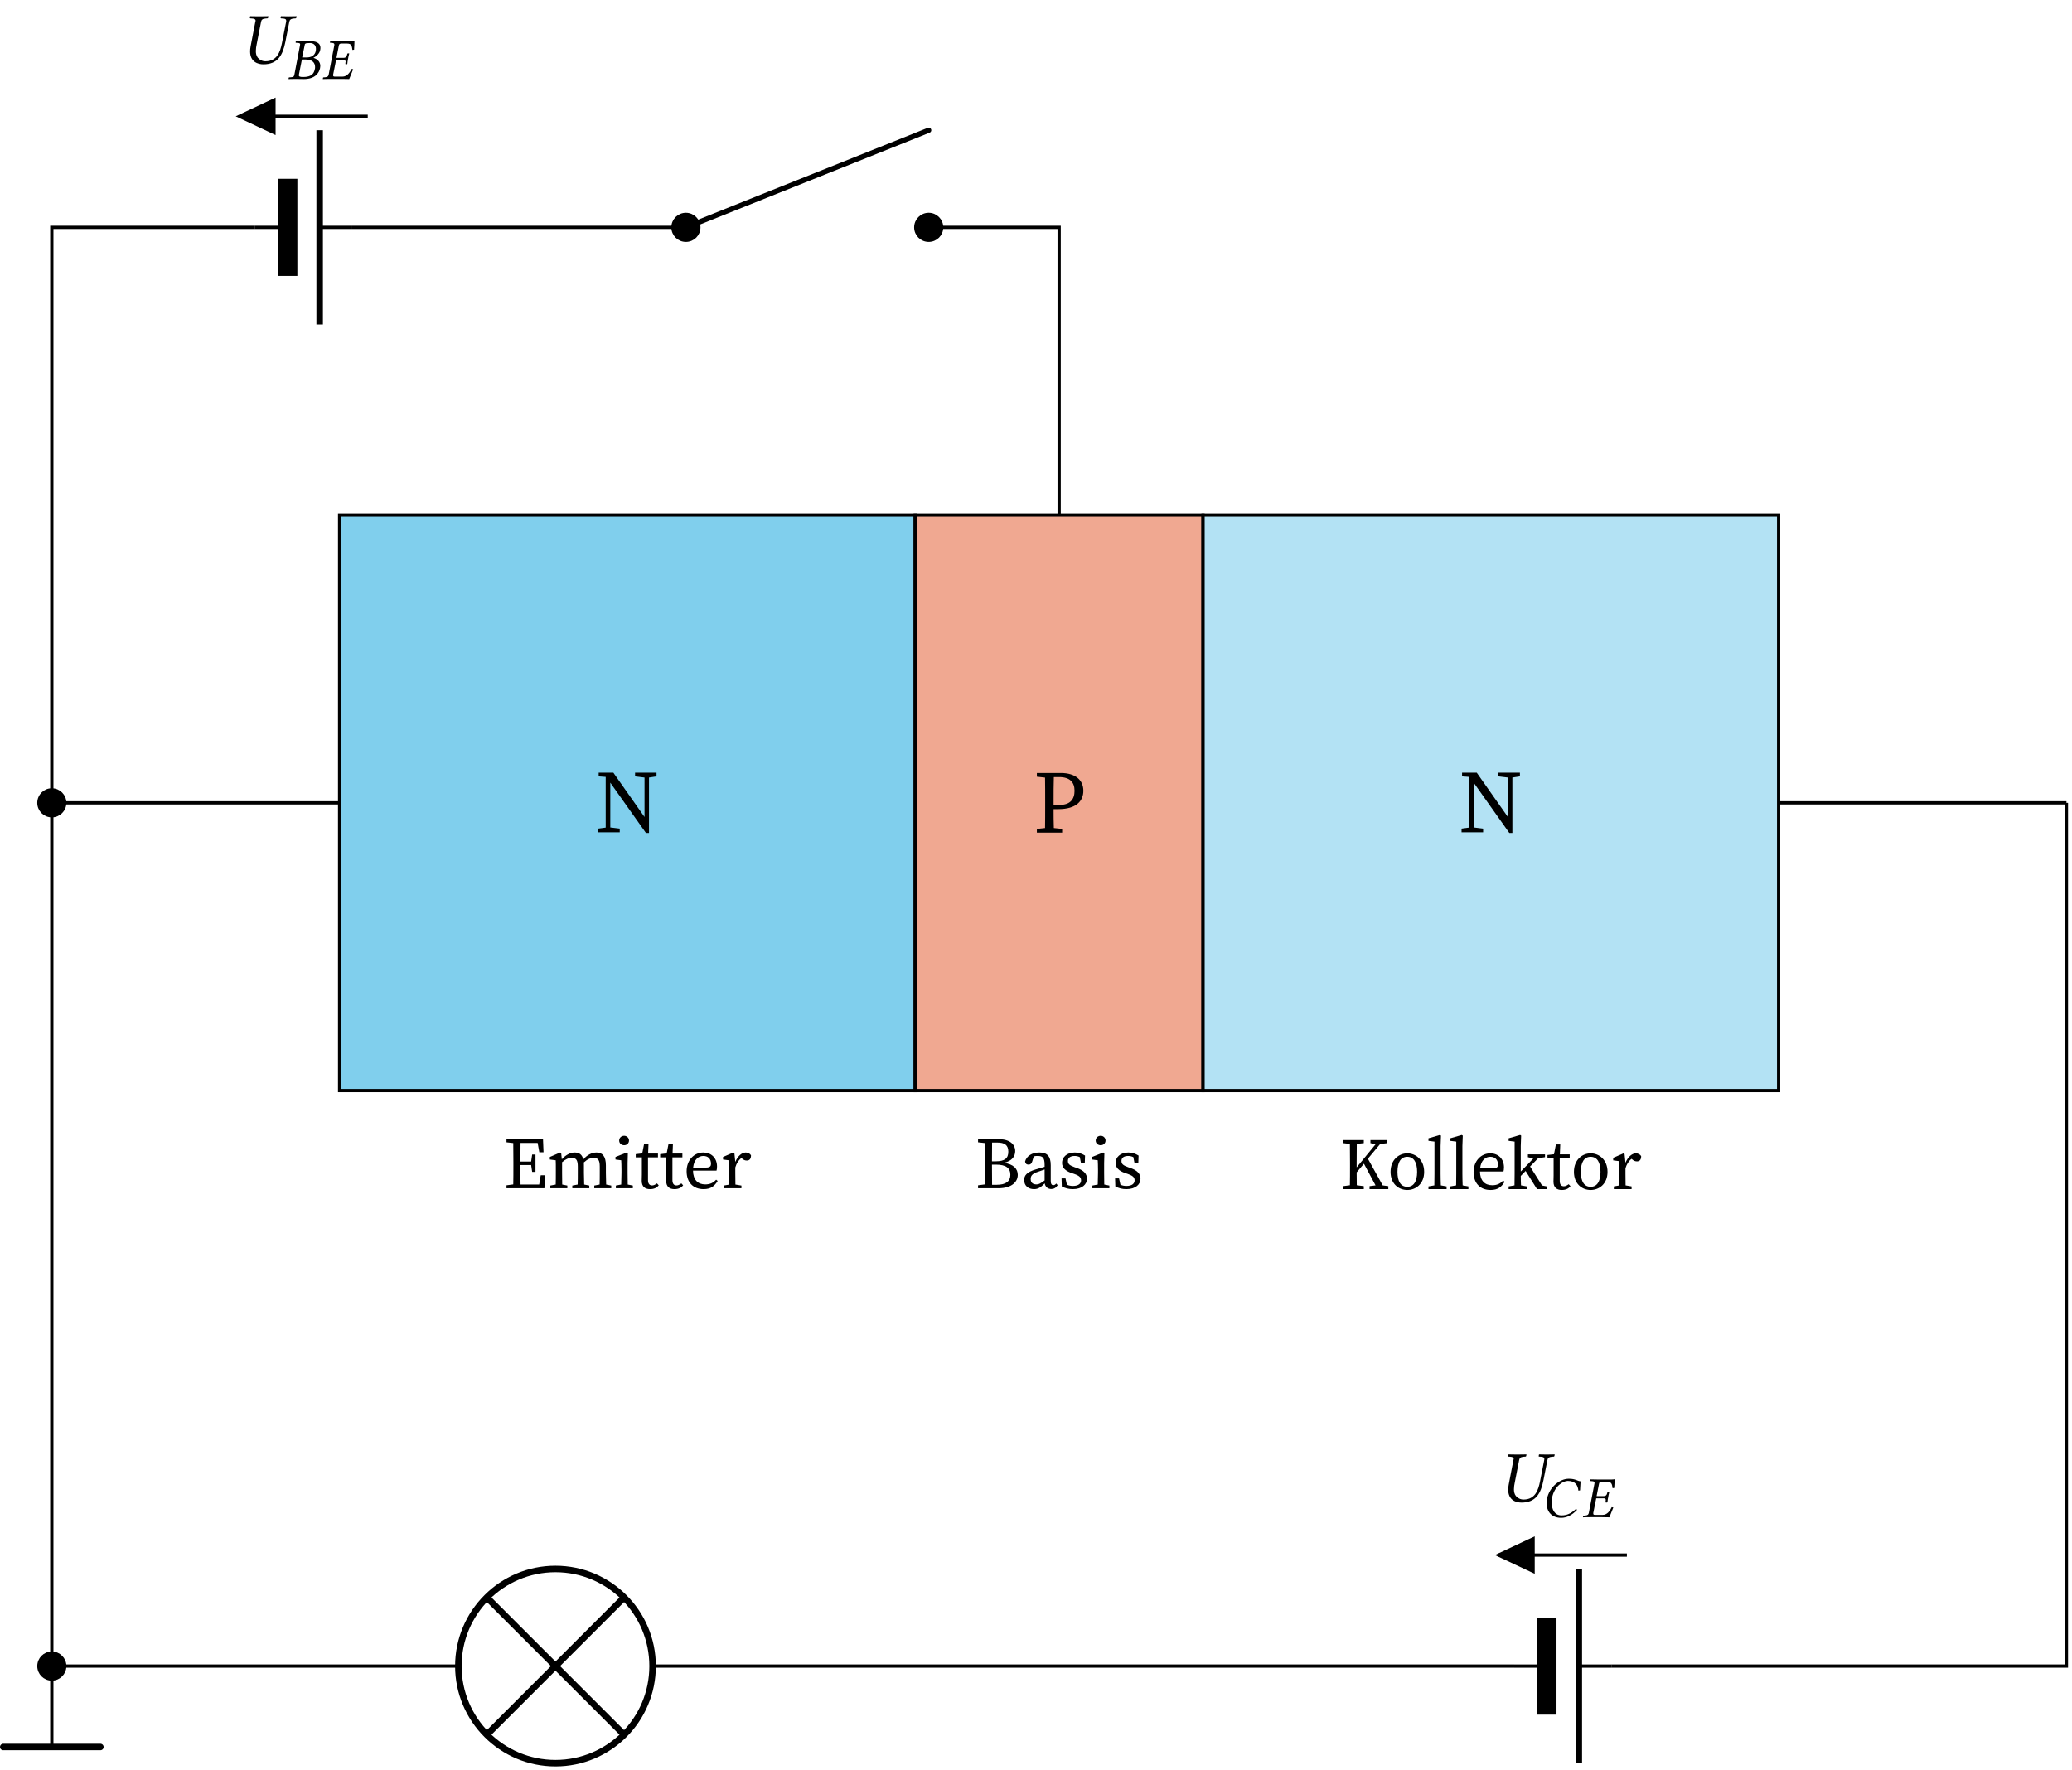
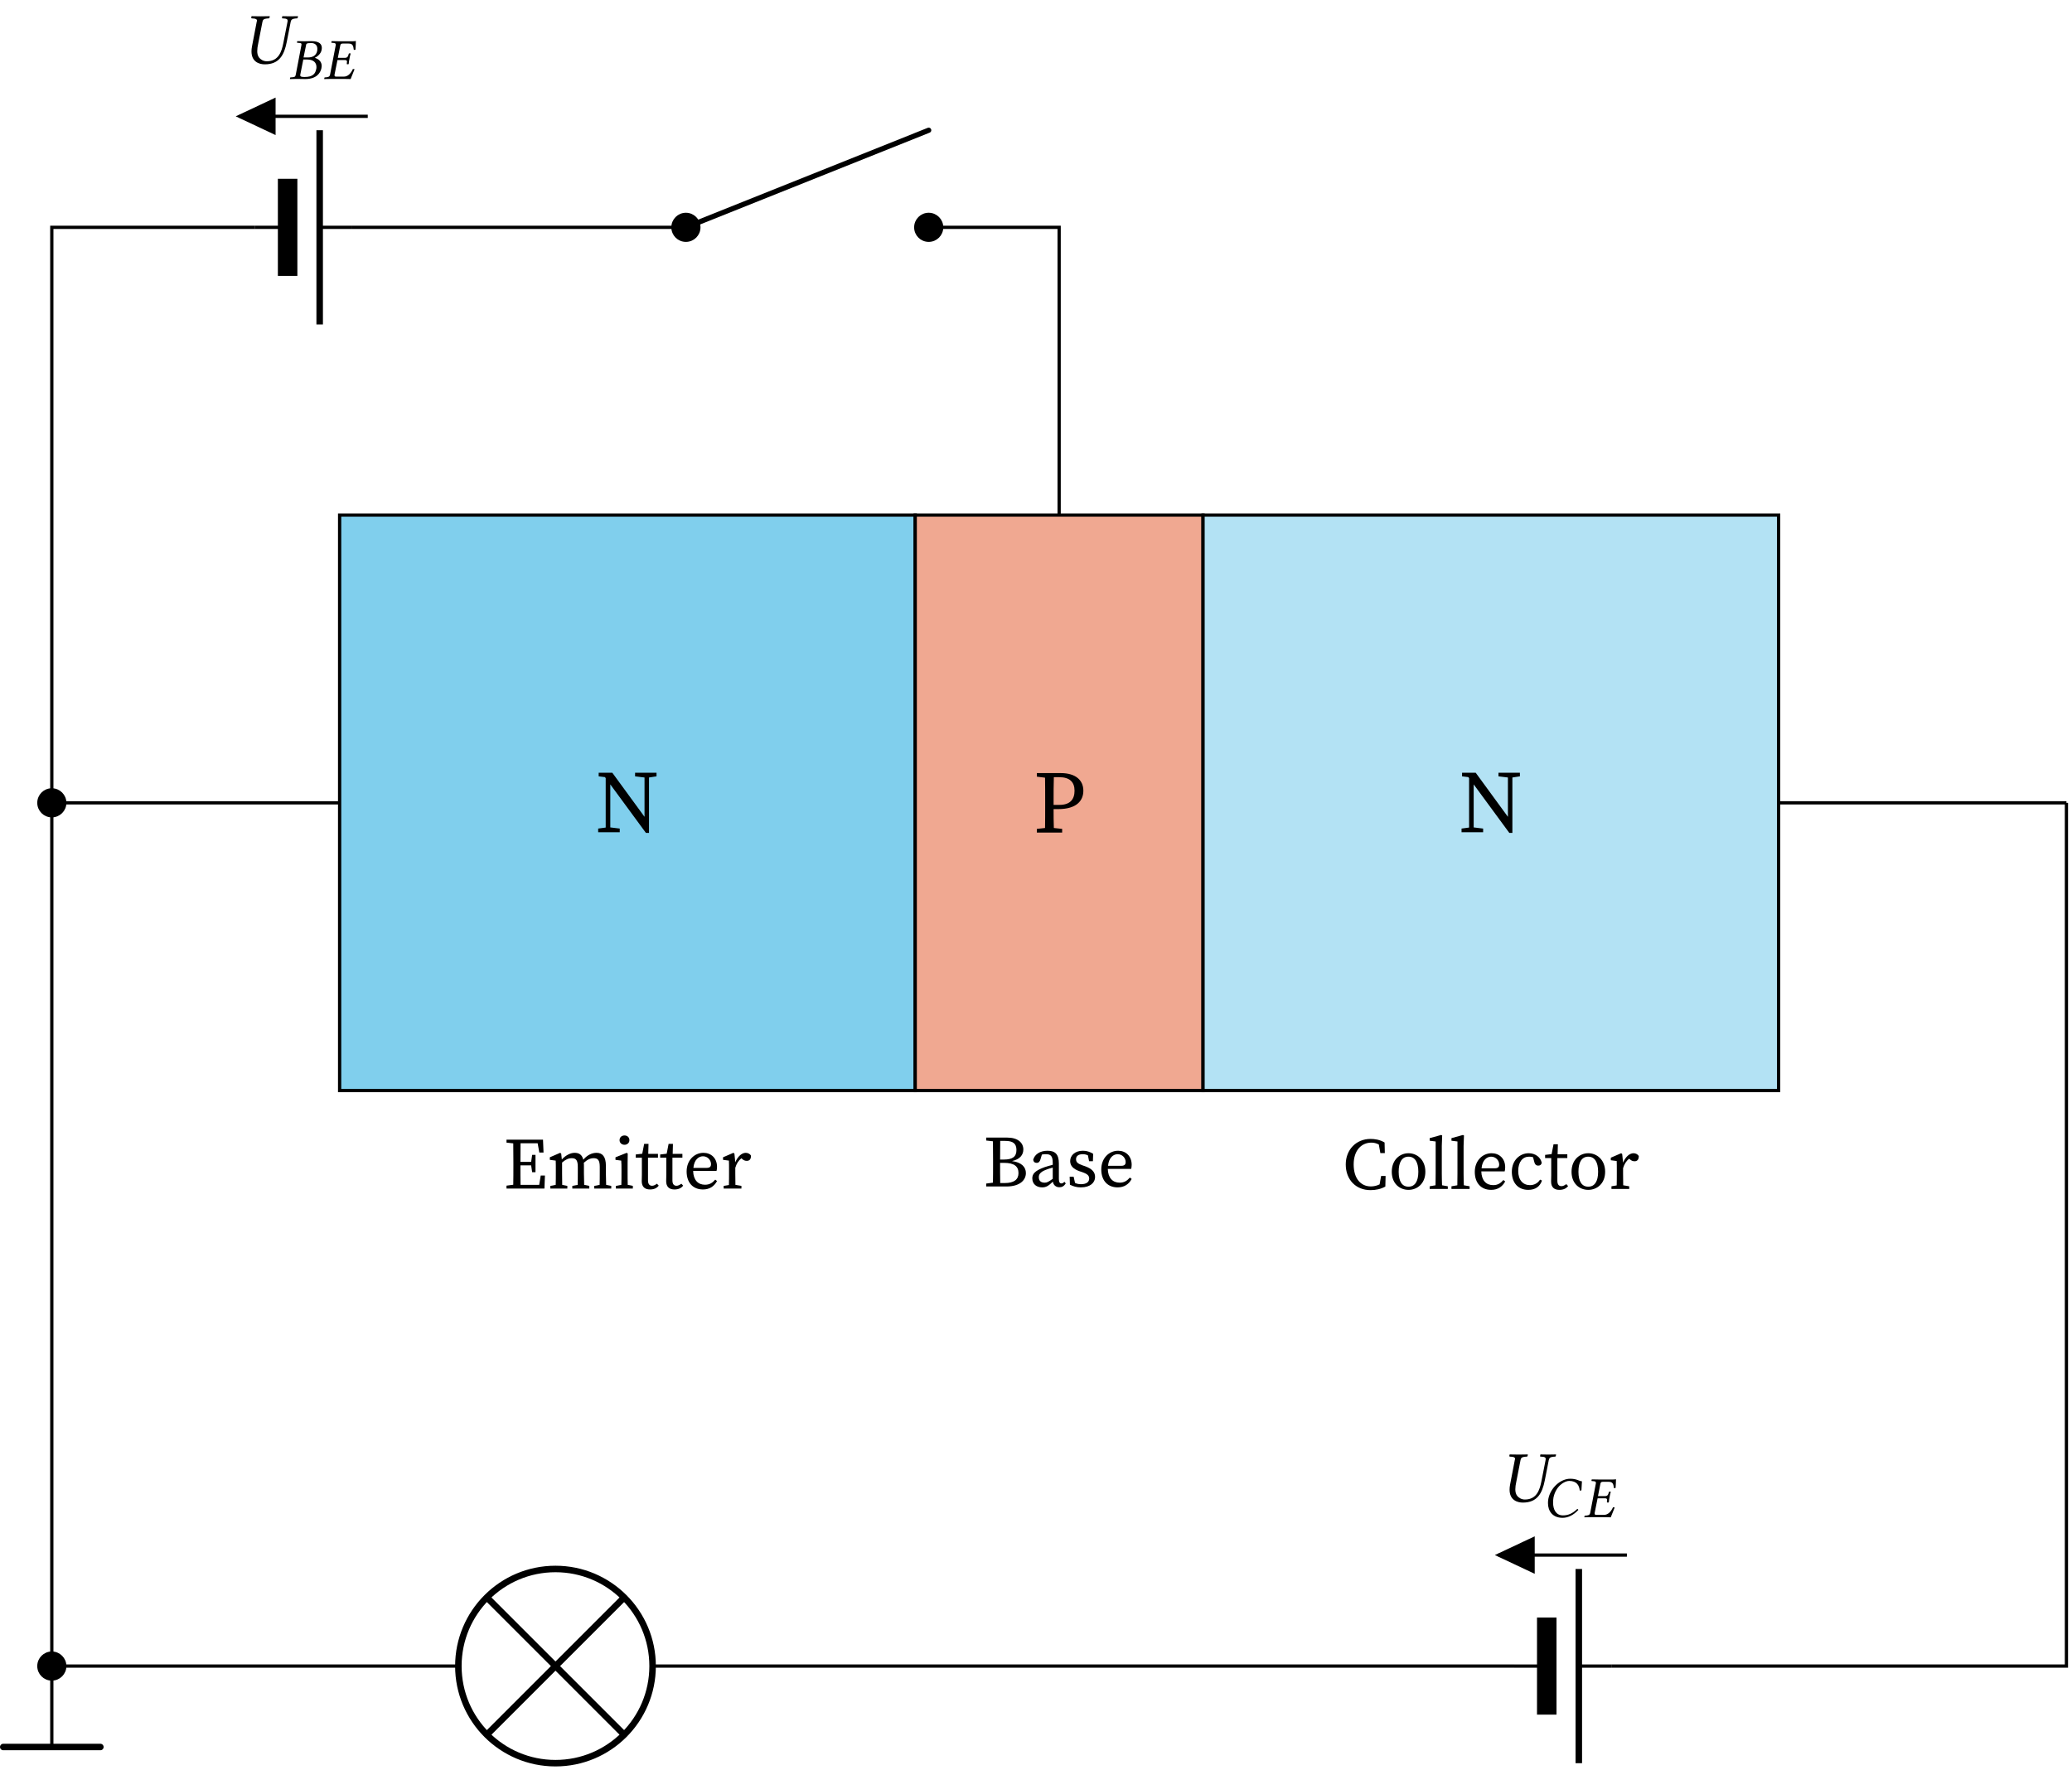
- <svg xmlns="http://www.w3.org/2000/svg" xmlns:xlink="http://www.w3.org/1999/xlink" width="253.516pt" height="216.582pt" viewBox="0 0 253.516 216.582">
+ <svg xmlns="http://www.w3.org/2000/svg" xmlns:xlink="http://www.w3.org/1999/xlink" width="253.516" height="216.582" viewBox="0 0 253.516 216.582">
  <defs>
    <g>
      <g id="glyph-0-0">
-         <path d="M 4.938 -6.844 L 6.094 -6.703 L 6.094 -1.875 L 2.281 -7.297 L 0.484 -7.297 L 0.484 -6.844 L 1.344 -6.781 L 1.344 -0.578 L 0.422 -0.453 L 0.422 0 L 3.062 0 L 3.062 -0.453 L 1.906 -0.594 L 1.906 -6.078 L 6.266 0.078 L 6.641 0.078 L 6.641 -6.703 L 7.562 -6.844 L 7.562 -7.297 L 4.938 -7.297 Z M 4.938 -6.844 " />
+         <path d="M 4.938 -6.844 L 6.094 -6.703 L 6.094 -1.891 L 2.156 -7.281 L 0.484 -7.281 L 0.484 -6.844 L 1.25 -6.75 L 1.344 -6.625 L 1.344 -0.578 L 0.422 -0.453 L 0.422 0 L 3.062 0 L 3.062 -0.453 L 1.906 -0.594 L 1.906 -5.859 L 6.266 0.078 L 6.641 0.078 L 6.641 -6.703 L 7.562 -6.844 L 7.562 -7.281 L 4.938 -7.281 Z M 4.938 -6.844 " />
      </g>
      <g id="glyph-0-1">
-         <path d="M 3.219 -6.797 C 4.516 -6.797 5.094 -6.172 5.094 -5.125 C 5.094 -4.094 4.578 -3.391 3.25 -3.391 L 2.531 -3.391 L 2.531 -3.906 C 2.531 -4.875 2.531 -5.844 2.562 -6.797 Z M 0.484 -6.844 L 1.484 -6.734 C 1.5 -5.797 1.5 -4.844 1.5 -3.906 L 1.5 -3.375 C 1.5 -2.422 1.5 -1.484 1.484 -0.562 L 0.484 -0.453 L 0.484 0 L 3.578 0 L 3.578 -0.453 L 2.562 -0.562 C 2.531 -1.344 2.531 -2.094 2.531 -2.875 L 3.109 -2.875 C 5.344 -2.875 6.172 -3.906 6.172 -5.125 C 6.172 -6.391 5.25 -7.297 3.406 -7.297 L 0.484 -7.297 Z M 0.484 -6.844 " />
+         <path d="M 1.5 -3.375 C 1.5 -2.422 1.5 -1.484 1.484 -0.562 L 0.484 -0.453 L 0.484 0 L 3.578 0 L 3.578 -0.453 L 2.562 -0.562 C 2.531 -1.344 2.531 -2.094 2.531 -2.875 L 3.109 -2.875 C 5.344 -2.875 6.172 -3.906 6.172 -5.125 C 6.172 -6.391 5.25 -7.281 3.406 -7.281 L 0.484 -7.281 L 0.484 -6.844 L 1.484 -6.719 C 1.5 -5.781 1.5 -4.844 1.5 -3.906 Z M 3.219 -6.781 C 4.516 -6.781 5.094 -6.172 5.094 -5.125 C 5.094 -4.094 4.578 -3.391 3.25 -3.391 L 2.531 -3.391 L 2.531 -3.906 C 2.531 -4.875 2.531 -5.844 2.562 -6.781 Z M 3.219 -6.781 " />
      </g>
      <g id="glyph-1-0">
-         <path d="M 0.391 -5.625 L 1.219 -5.531 C 1.234 -4.766 1.234 -3.984 1.234 -3.219 L 1.234 -2.781 C 1.234 -2 1.234 -1.219 1.219 -0.469 L 0.391 -0.359 L 0.391 0 L 5.031 0 L 5.094 -1.594 L 4.578 -1.594 L 4.391 -0.453 L 2.109 -0.453 C 2.094 -1.188 2.094 -1.953 2.094 -2.844 L 3.406 -2.844 L 3.531 -2 L 3.938 -2 L 3.938 -4.125 L 3.531 -4.125 L 3.406 -3.266 L 2.094 -3.266 C 2.094 -4 2.094 -4.797 2.109 -5.547 L 4.203 -5.547 L 4.406 -4.406 L 4.922 -4.406 L 4.859 -6 L 0.391 -6 Z M 0.391 -5.625 " />
+         <path d="M 1.234 -2.781 C 1.234 -2 1.234 -1.219 1.219 -0.469 L 0.391 -0.359 L 0.391 0 L 5.031 0 L 5.094 -1.594 L 4.578 -1.594 L 4.391 -0.453 L 2.109 -0.453 C 2.094 -1.188 2.094 -1.953 2.094 -2.844 L 3.406 -2.844 L 3.531 -2 L 3.938 -2 L 3.938 -4.125 L 3.531 -4.125 L 3.406 -3.266 L 2.094 -3.266 C 2.094 -4 2.094 -4.781 2.109 -5.547 L 4.203 -5.547 L 4.406 -4.406 L 4.922 -4.406 L 4.859 -5.984 L 0.391 -5.984 L 0.391 -5.625 L 1.219 -5.531 C 1.234 -4.75 1.234 -3.984 1.234 -3.219 Z M 1.234 -2.781 " />
      </g>
      <g id="glyph-1-1">
-         <path d="M 0.359 0 L 2.438 0 L 2.438 -0.328 L 1.812 -0.453 C 1.812 -0.891 1.797 -1.484 1.797 -1.875 L 1.797 -3.188 C 2.234 -3.562 2.578 -3.719 2.984 -3.719 C 3.516 -3.719 3.719 -3.453 3.719 -2.641 L 3.719 -1.875 C 3.719 -1.469 3.719 -0.891 3.703 -0.453 L 3.047 -0.328 L 3.047 0 L 5.125 0 L 5.125 -0.328 L 4.5 -0.453 C 4.484 -0.891 4.469 -1.469 4.469 -1.875 L 4.469 -2.719 C 4.469 -2.875 4.469 -3.031 4.453 -3.156 C 4.922 -3.578 5.281 -3.719 5.656 -3.719 C 6.172 -3.719 6.406 -3.484 6.406 -2.656 L 6.406 -1.875 C 6.406 -1.469 6.406 -0.891 6.391 -0.453 L 5.734 -0.328 L 5.734 0 L 7.812 0 L 7.812 -0.328 L 7.188 -0.453 C 7.172 -0.891 7.156 -1.469 7.156 -1.875 L 7.156 -2.797 C 7.156 -3.906 6.734 -4.375 6.016 -4.375 C 5.438 -4.375 4.859 -4.078 4.391 -3.531 C 4.25 -4.125 3.891 -4.375 3.328 -4.375 C 2.781 -4.375 2.188 -4.031 1.766 -3.547 L 1.688 -4.281 L 1.562 -4.375 L 0.297 -3.828 L 0.297 -3.516 L 1.016 -3.422 C 1.031 -3.078 1.031 -2.797 1.031 -2.312 L 1.031 -1.875 C 1.031 -1.484 1.031 -0.891 1.016 -0.453 L 0.359 -0.328 Z M 0.359 0 " />
+         <path d="M 6.016 -4.375 C 5.438 -4.375 4.859 -4.094 4.391 -3.531 C 4.25 -4.125 3.891 -4.375 3.328 -4.375 C 2.781 -4.375 2.188 -4.031 1.766 -3.562 L 1.688 -4.281 L 1.562 -4.375 L 0.297 -3.828 L 0.297 -3.516 L 1.016 -3.422 C 1.031 -3.078 1.031 -2.797 1.031 -2.312 L 1.031 -1.875 C 1.031 -1.484 1.031 -0.891 1.016 -0.453 L 0.359 -0.328 L 0.359 0 L 2.438 0 L 2.438 -0.328 L 1.812 -0.453 C 1.812 -0.891 1.797 -1.484 1.797 -1.875 L 1.797 -3.188 C 2.234 -3.562 2.578 -3.719 2.984 -3.719 C 3.516 -3.719 3.719 -3.453 3.719 -2.641 L 3.719 -1.875 C 3.719 -1.469 3.719 -0.891 3.703 -0.453 L 3.047 -0.328 L 3.047 0 L 5.125 0 L 5.125 -0.328 L 4.5 -0.453 C 4.484 -0.891 4.469 -1.469 4.469 -1.875 L 4.469 -2.719 C 4.469 -2.875 4.469 -3.031 4.453 -3.156 C 4.922 -3.578 5.281 -3.719 5.656 -3.719 C 6.172 -3.719 6.406 -3.484 6.406 -2.656 L 6.406 -1.875 C 6.406 -1.469 6.406 -0.891 6.391 -0.453 L 5.734 -0.328 L 5.734 0 L 7.812 0 L 7.812 -0.328 L 7.188 -0.453 C 7.172 -0.891 7.156 -1.469 7.156 -1.875 L 7.156 -2.797 C 7.156 -3.906 6.734 -4.375 6.016 -4.375 Z M 6.016 -4.375 " />
      </g>
      <g id="glyph-1-2">
-         <path d="M 0.312 0 L 2.391 0 L 2.391 -0.328 L 1.766 -0.453 C 1.766 -0.891 1.75 -1.484 1.75 -1.875 L 1.75 -3.062 L 1.781 -4.281 L 1.641 -4.375 L 0.266 -3.828 L 0.266 -3.516 L 0.969 -3.422 C 0.984 -3.078 1 -2.797 1 -2.297 L 1 -1.875 C 1 -1.484 0.984 -0.891 0.969 -0.453 L 0.312 -0.328 Z M 1.328 -5.266 C 1.656 -5.266 1.922 -5.5 1.922 -5.844 C 1.922 -6.172 1.656 -6.422 1.328 -6.422 C 0.984 -6.422 0.719 -6.172 0.719 -5.844 C 0.719 -5.5 0.984 -5.266 1.328 -5.266 Z M 1.328 -5.266 " />
+         <path d="M 1.375 -5.359 C 1.703 -5.359 1.969 -5.594 1.969 -5.922 C 1.969 -6.281 1.703 -6.5 1.375 -6.5 C 1.031 -6.5 0.766 -6.281 0.766 -5.922 C 0.766 -5.594 1.031 -5.359 1.375 -5.359 Z M 2.391 -0.328 L 1.766 -0.453 C 1.75 -0.891 1.75 -1.484 1.75 -1.875 L 1.75 -3.062 L 1.766 -4.281 L 1.641 -4.375 L 0.266 -3.828 L 0.266 -3.516 L 0.969 -3.422 C 1 -3.078 1 -2.797 1 -2.297 L 1 -1.875 C 1 -1.484 1 -0.891 0.984 -0.453 L 0.312 -0.328 L 0.312 0 L 2.391 0 Z M 2.391 -0.328 " />
      </g>
      <g id="glyph-1-3">
-         <path d="M 1.828 0.109 C 2.297 0.109 2.656 -0.047 2.891 -0.359 L 2.672 -0.594 C 2.453 -0.438 2.281 -0.344 2.078 -0.344 C 1.766 -0.344 1.578 -0.547 1.578 -1 L 1.578 -3.781 L 2.797 -3.781 L 2.797 -4.25 L 1.594 -4.25 L 1.641 -5.469 L 1.109 -5.469 L 0.875 -4.266 L 0.078 -4.172 L 0.078 -3.781 L 0.828 -3.781 L 0.828 -1.672 C 0.828 -1.312 0.812 -1.125 0.812 -0.906 C 0.812 -0.203 1.203 0.109 1.828 0.109 Z M 1.828 0.109 " />
+         <path d="M 1.578 -1 L 1.578 -3.781 L 2.797 -3.781 L 2.797 -4.25 L 1.609 -4.25 L 1.641 -5.469 L 1.109 -5.469 L 0.875 -4.266 L 0.078 -4.172 L 0.078 -3.781 L 0.828 -3.781 L 0.828 -1.672 C 0.828 -1.312 0.812 -1.125 0.812 -0.906 C 0.812 -0.203 1.203 0.109 1.828 0.109 C 2.297 0.109 2.656 -0.047 2.891 -0.359 L 2.672 -0.594 C 2.453 -0.438 2.281 -0.344 2.078 -0.344 C 1.766 -0.344 1.578 -0.547 1.578 -1 Z M 1.578 -1 " />
      </g>
      <g id="glyph-1-4">
-         <path d="M 2.453 -3.953 C 3.031 -3.953 3.391 -3.609 3.391 -2.984 C 3.391 -2.734 3.281 -2.531 2.797 -2.531 L 1.203 -2.531 C 1.312 -3.562 1.891 -3.953 2.453 -3.953 Z M 2.484 0.109 C 3.391 0.109 3.828 -0.281 4.203 -0.891 L 4.016 -1.047 C 3.656 -0.641 3.234 -0.469 2.688 -0.469 C 1.766 -0.469 1.203 -1.047 1.188 -2.156 L 4.062 -2.156 C 4.094 -2.266 4.125 -2.438 4.125 -2.656 C 4.125 -3.734 3.391 -4.375 2.453 -4.375 C 1.328 -4.375 0.406 -3.453 0.406 -2.078 C 0.406 -0.703 1.219 0.109 2.484 0.109 Z M 2.484 0.109 " />
+         <path d="M 2.406 -3.953 C 2.969 -3.953 3.391 -3.5 3.391 -2.984 C 3.391 -2.734 3.281 -2.531 2.859 -2.531 L 1.234 -2.531 C 1.328 -3.562 1.906 -3.953 2.406 -3.953 Z M 2.469 -4.375 C 1.344 -4.375 0.406 -3.453 0.406 -2.094 C 0.406 -0.719 1.188 0.109 2.406 0.109 C 3.219 0.109 3.781 -0.281 4.125 -0.922 L 3.906 -1.094 C 3.578 -0.719 3.234 -0.469 2.656 -0.469 C 1.797 -0.469 1.234 -1.047 1.203 -2.156 L 4.062 -2.156 C 4.094 -2.266 4.125 -2.438 4.125 -2.656 C 4.125 -3.734 3.391 -4.375 2.469 -4.375 Z M 2.469 -4.375 " />
      </g>
      <g id="glyph-1-5">
        <path d="M 0.375 0 L 2.547 0 L 2.547 -0.328 L 1.812 -0.453 C 1.812 -0.906 1.797 -1.484 1.797 -1.875 L 1.797 -2.547 C 1.953 -3.062 2.188 -3.438 2.547 -3.703 L 2.656 -3.609 C 2.812 -3.469 2.984 -3.391 3.203 -3.391 C 3.547 -3.391 3.719 -3.609 3.719 -4.031 C 3.609 -4.234 3.344 -4.375 3.078 -4.375 C 2.594 -4.375 2.094 -3.938 1.797 -3.219 L 1.688 -4.281 L 1.562 -4.375 L 0.297 -3.828 L 0.297 -3.516 L 1.016 -3.422 C 1.031 -3.078 1.031 -2.797 1.031 -2.312 L 1.031 -1.875 C 1.031 -1.484 1.031 -0.891 1.016 -0.438 L 0.375 -0.328 Z M 0.375 0 " />
      </g>
      <g id="glyph-1-6">
-         <path d="M 2.578 -2.891 C 3.812 -2.891 4.344 -2.469 4.344 -1.641 C 4.344 -0.844 3.797 -0.422 2.656 -0.422 L 2.109 -0.422 C 2.094 -1.188 2.094 -1.953 2.094 -2.891 Z M 2.719 -5.594 C 3.641 -5.594 4.094 -5.297 4.094 -4.469 C 4.094 -3.656 3.641 -3.297 2.547 -3.297 L 2.094 -3.297 C 2.094 -4.016 2.094 -4.812 2.109 -5.594 Z M 0.391 -5.625 L 1.219 -5.531 C 1.234 -4.766 1.234 -3.984 1.234 -3.219 L 1.234 -2.781 C 1.234 -2 1.234 -1.219 1.219 -0.469 L 0.391 -0.359 L 0.391 0 L 2.859 0 C 4.578 0 5.25 -0.828 5.25 -1.641 C 5.25 -2.359 4.75 -2.953 3.547 -3.109 C 4.547 -3.328 4.938 -3.906 4.938 -4.547 C 4.938 -5.391 4.234 -6 2.984 -6 L 0.391 -6 Z M 0.391 -5.625 " />
+         <path d="M 1.234 -2.781 C 1.234 -2 1.234 -1.219 1.219 -0.469 L 0.391 -0.359 L 0.391 0 L 2.859 0 C 4.578 0 5.25 -0.828 5.25 -1.641 C 5.25 -2.359 4.75 -2.953 3.547 -3.109 C 4.547 -3.328 4.938 -3.891 4.938 -4.531 C 4.938 -5.375 4.234 -5.984 2.984 -5.984 L 0.391 -5.984 L 0.391 -5.625 L 1.219 -5.531 C 1.234 -4.75 1.234 -3.984 1.234 -3.219 Z M 2.578 -2.891 C 3.812 -2.891 4.344 -2.469 4.344 -1.641 C 4.344 -0.844 3.797 -0.422 2.656 -0.422 L 2.109 -0.422 C 2.094 -1.188 2.094 -1.953 2.094 -2.891 Z M 2.719 -5.578 C 3.641 -5.578 4.094 -5.281 4.094 -4.469 C 4.094 -3.656 3.641 -3.297 2.547 -3.297 L 2.094 -3.297 C 2.094 -4.016 2.094 -4.812 2.109 -5.578 Z M 2.719 -5.578 " />
      </g>
      <g id="glyph-1-7">
-         <path d="M 3.719 0.094 C 4.031 0.094 4.281 -0.031 4.5 -0.375 L 4.328 -0.578 C 4.219 -0.453 4.125 -0.375 3.969 -0.375 C 3.781 -0.375 3.656 -0.516 3.656 -0.906 L 3.656 -2.812 C 3.656 -3.938 3.203 -4.375 2.266 -4.375 C 1.359 -4.375 0.688 -3.938 0.516 -3.266 C 0.547 -3.031 0.688 -2.891 0.938 -2.891 C 1.188 -2.891 1.328 -3.047 1.406 -3.328 L 1.578 -3.906 C 1.766 -3.953 1.922 -3.953 2.062 -3.953 C 2.656 -3.953 2.906 -3.75 2.906 -2.875 L 2.906 -2.625 C 2.562 -2.531 2.234 -2.422 1.891 -2.328 C 0.641 -1.969 0.406 -1.516 0.406 -1 C 0.406 -0.266 0.953 0.109 1.609 0.109 C 2.125 0.109 2.422 -0.109 2.922 -0.594 C 2.984 -0.172 3.297 0.094 3.719 0.094 Z M 1.203 -1.125 C 1.203 -1.406 1.266 -1.766 2.094 -2.016 C 2.359 -2.109 2.625 -2.203 2.906 -2.297 L 2.906 -0.953 C 2.359 -0.562 2.188 -0.469 1.922 -0.469 C 1.5 -0.469 1.203 -0.656 1.203 -1.125 Z M 1.203 -1.125 " />
+         <path d="M 3.719 0.094 C 4.031 0.094 4.281 -0.031 4.5 -0.375 L 4.328 -0.578 C 4.219 -0.453 4.125 -0.375 3.969 -0.375 C 3.781 -0.375 3.656 -0.516 3.656 -0.906 L 3.656 -2.812 C 3.656 -3.938 3.203 -4.375 2.266 -4.375 C 1.359 -4.375 0.688 -3.938 0.516 -3.266 C 0.547 -3.031 0.688 -2.891 0.938 -2.891 C 1.188 -2.891 1.328 -3.047 1.406 -3.328 L 1.578 -3.906 C 1.766 -3.953 1.922 -3.953 2.062 -3.953 C 2.656 -3.953 2.906 -3.75 2.906 -2.875 L 2.906 -2.656 C 2.547 -2.562 2.172 -2.453 1.891 -2.359 C 0.688 -1.922 0.406 -1.516 0.406 -1 C 0.406 -0.266 0.953 0.109 1.609 0.109 C 2.125 0.109 2.422 -0.109 2.922 -0.594 C 2.984 -0.172 3.297 0.094 3.719 0.094 Z M 1.203 -1.141 C 1.203 -1.406 1.297 -1.75 2.078 -2.047 C 2.266 -2.125 2.594 -2.234 2.906 -2.312 L 2.906 -0.938 C 2.391 -0.578 2.219 -0.469 1.922 -0.469 C 1.5 -0.469 1.203 -0.656 1.203 -1.141 Z M 1.203 -1.141 " />
      </g>
      <g id="glyph-1-8">
-         <path d="M 1.797 0.109 C 2.953 0.109 3.531 -0.484 3.531 -1.156 C 3.531 -1.734 3.203 -2.156 2.297 -2.484 L 2.016 -2.578 C 1.422 -2.797 1.203 -2.953 1.203 -3.344 C 1.203 -3.719 1.484 -3.953 2.031 -3.953 C 2.25 -3.953 2.453 -3.906 2.656 -3.812 L 2.797 -3.094 L 3.266 -3.094 L 3.297 -4 C 2.906 -4.234 2.531 -4.375 2.047 -4.375 C 1.031 -4.375 0.484 -3.766 0.484 -3.109 C 0.484 -2.5 0.906 -2.141 1.562 -1.891 L 1.984 -1.75 C 2.547 -1.547 2.812 -1.359 2.812 -0.969 C 2.812 -0.562 2.484 -0.281 1.812 -0.281 C 1.547 -0.281 1.297 -0.328 1.078 -0.438 L 0.906 -1.203 L 0.422 -1.203 L 0.453 -0.219 C 0.891 0 1.297 0.109 1.797 0.109 Z M 1.797 0.109 " />
+         <path d="M 1.797 0.109 C 2.953 0.109 3.531 -0.484 3.531 -1.156 C 3.531 -1.734 3.203 -2.156 2.297 -2.484 L 2.016 -2.578 C 1.422 -2.797 1.203 -2.953 1.203 -3.344 C 1.203 -3.719 1.484 -3.953 2.031 -3.953 C 2.25 -3.953 2.453 -3.906 2.656 -3.812 L 2.797 -3.094 L 3.266 -3.094 L 3.297 -4 C 2.906 -4.234 2.531 -4.375 2.047 -4.375 C 1.031 -4.375 0.484 -3.766 0.484 -3.109 C 0.484 -2.5 0.906 -2.141 1.562 -1.891 L 1.984 -1.75 C 2.547 -1.547 2.812 -1.359 2.812 -0.969 C 2.812 -0.562 2.484 -0.281 1.812 -0.281 C 1.531 -0.281 1.297 -0.328 1.078 -0.438 L 0.906 -1.203 L 0.422 -1.203 L 0.453 -0.219 C 0.891 0 1.297 0.109 1.797 0.109 Z M 1.797 0.109 " />
      </g>
      <g id="glyph-1-9">
-         <path d="M 0.391 -5.625 L 1.219 -5.531 C 1.234 -4.766 1.234 -3.984 1.234 -3.219 L 1.234 -2.781 C 1.234 -2 1.234 -1.219 1.219 -0.469 L 0.391 -0.359 L 0.391 0 L 2.922 0 L 2.922 -0.359 L 2.062 -0.469 C 2.047 -1.016 2.047 -1.562 2.047 -2.047 L 2.938 -3.109 L 4.359 -0.453 L 3.625 -0.359 L 3.625 0 L 5.922 0 L 5.922 -0.359 L 5.234 -0.453 L 3.422 -3.719 L 4.922 -5.516 L 5.797 -5.625 L 5.797 -6 L 3.734 -6 L 3.734 -5.625 L 4.375 -5.5 L 2.047 -2.656 L 2.047 -3.219 C 2.047 -4 2.047 -4.766 2.062 -5.531 L 2.922 -5.625 L 2.922 -6 L 0.391 -6 Z M 0.391 -5.625 " />
+         <path d="M 3.5 -0.312 C 2.281 -0.312 1.391 -1.25 1.391 -3 C 1.391 -4.75 2.359 -5.672 3.562 -5.672 C 3.844 -5.672 4.156 -5.609 4.469 -5.438 L 4.656 -4.391 L 5.203 -4.391 L 5.172 -5.688 C 4.578 -6.047 3.938 -6.125 3.453 -6.125 C 1.703 -6.125 0.422 -4.812 0.422 -3 C 0.422 -1.156 1.641 0.141 3.453 0.141 C 4.094 0.141 4.703 0.016 5.266 -0.297 L 5.297 -1.594 L 4.75 -1.594 L 4.562 -0.562 C 4.219 -0.391 3.844 -0.312 3.5 -0.312 Z M 3.5 -0.312 " />
      </g>
      <g id="glyph-1-10">
        <path d="M 2.453 0.109 C 3.484 0.109 4.516 -0.625 4.516 -2.109 C 4.516 -3.594 3.484 -4.375 2.453 -4.375 C 1.422 -4.375 0.406 -3.594 0.406 -2.109 C 0.406 -0.625 1.406 0.109 2.453 0.109 Z M 2.453 -0.281 C 1.672 -0.281 1.25 -0.906 1.25 -2.109 C 1.25 -3.312 1.672 -3.953 2.453 -3.953 C 3.219 -3.953 3.656 -3.312 3.656 -2.109 C 3.656 -0.906 3.219 -0.281 2.453 -0.281 Z M 2.453 -0.281 " />
      </g>
      <g id="glyph-1-11">
-         <path d="M 0.219 0 L 2.438 0 L 2.438 -0.328 L 1.734 -0.453 C 1.719 -0.922 1.703 -1.406 1.703 -1.875 L 1.703 -5.266 L 1.75 -6.547 L 1.625 -6.625 L 0.219 -6.219 L 0.219 -5.906 L 0.953 -5.812 L 0.953 -1.875 C 0.953 -1.406 0.953 -0.938 0.938 -0.453 L 0.219 -0.328 Z M 0.219 0 " />
+         <path d="M 0.219 -6.219 L 0.219 -5.906 L 0.953 -5.812 L 0.953 -1.875 C 0.953 -1.406 0.953 -0.938 0.938 -0.453 L 0.219 -0.328 L 0.219 0 L 2.438 0 L 2.438 -0.328 L 1.734 -0.453 C 1.719 -0.922 1.703 -1.406 1.703 -1.875 L 1.703 -5.266 L 1.75 -6.547 L 1.625 -6.609 Z M 0.219 -6.219 " />
      </g>
      <g id="glyph-1-12">
-         <path d="M 0.219 0 L 2.438 0 L 2.438 -0.328 L 1.734 -0.453 C 1.719 -0.828 1.703 -1.234 1.703 -1.609 L 2.297 -2.219 L 3.688 0 L 4.891 0 L 4.891 -0.328 L 4.312 -0.438 L 2.844 -2.766 L 3.828 -3.781 L 4.672 -3.906 L 4.672 -4.25 L 2.578 -4.25 L 2.578 -3.906 L 3.234 -3.75 L 2.547 -3.016 L 1.703 -2.156 L 1.703 -5.266 L 1.75 -6.547 L 1.625 -6.625 L 0.219 -6.219 L 0.219 -5.906 L 0.953 -5.812 L 0.953 -1.875 C 0.953 -1.422 0.953 -0.922 0.938 -0.453 L 0.219 -0.328 Z M 0.219 0 " />
+         <path d="M 2.484 -3.953 C 2.625 -3.953 2.797 -3.938 2.969 -3.891 L 3.125 -3.297 C 3.188 -3.047 3.312 -2.859 3.609 -2.859 C 3.844 -2.859 3.984 -2.969 4.031 -3.203 C 3.906 -3.875 3.25 -4.375 2.438 -4.375 C 1.375 -4.375 0.375 -3.531 0.375 -2.109 C 0.375 -0.734 1.156 0.109 2.391 0.109 C 3.234 0.109 3.812 -0.281 4.062 -1.031 L 3.828 -1.141 C 3.547 -0.703 3.109 -0.469 2.594 -0.469 C 1.75 -0.469 1.156 -1.078 1.156 -2.203 C 1.156 -3.344 1.719 -3.953 2.484 -3.953 Z M 2.484 -3.953 " />
      </g>
      <g id="glyph-2-0">
        <path d="M 1.828 0.094 C 3.594 0.094 4.203 -1.047 4.516 -2.641 L 5 -5.109 C 5.047 -5.359 5.188 -5.484 5.547 -5.516 L 5.781 -5.531 C 5.812 -5.531 5.844 -5.562 5.859 -5.609 L 5.891 -5.781 L 5.875 -5.797 C 5.469 -5.781 5.125 -5.781 4.922 -5.781 C 4.734 -5.781 4.391 -5.781 3.984 -5.797 L 3.969 -5.781 L 3.938 -5.609 C 3.922 -5.562 3.953 -5.531 3.984 -5.531 L 4.219 -5.516 C 4.5 -5.5 4.625 -5.422 4.625 -5.234 C 4.625 -5.188 4.609 -5.141 4.609 -5.109 L 4.094 -2.484 C 3.891 -1.484 3.531 -0.281 2.078 -0.281 C 1.672 -0.281 1.359 -0.469 1.141 -0.719 C 0.953 -0.969 0.906 -1.25 0.906 -1.531 C 0.906 -1.812 0.953 -2.125 1.016 -2.406 L 1.547 -5.125 C 1.594 -5.375 1.734 -5.484 2.094 -5.516 L 2.312 -5.531 C 2.359 -5.531 2.391 -5.562 2.406 -5.609 L 2.438 -5.781 L 2.422 -5.797 C 2.016 -5.781 1.656 -5.781 1.312 -5.781 C 0.969 -5.781 0.641 -5.781 0.234 -5.797 L 0.203 -5.781 L 0.172 -5.609 C 0.172 -5.562 0.203 -5.531 0.234 -5.531 L 0.453 -5.516 C 0.734 -5.5 0.875 -5.422 0.875 -5.234 C 0.875 -5.203 0.859 -5.172 0.844 -5.125 L 0.266 -2.109 C 0.219 -1.875 0.203 -1.672 0.203 -1.484 C 0.203 -0.203 1.156 0.094 1.828 0.094 Z M 1.828 0.094 " />
      </g>
      <g id="glyph-3-0">
        <path d="M 0.172 -0.141 L 0.141 0 L 0.156 0.016 C 0.484 0 0.766 0 1.031 0 C 1.297 0 1.391 0.016 2.016 0.016 C 3.375 0.016 3.875 -0.703 4 -1.312 C 4.016 -1.406 4.031 -1.5 4.031 -1.578 C 4.031 -2.109 3.688 -2.422 3.203 -2.578 L 3.203 -2.594 C 3.578 -2.766 3.953 -3.141 4.016 -3.531 C 4.031 -3.609 4.047 -3.703 4.047 -3.797 C 4.047 -4.203 3.812 -4.625 2.766 -4.625 C 2.516 -4.625 2.203 -4.609 1.922 -4.609 C 1.656 -4.609 1.375 -4.625 1.062 -4.625 L 1.031 -4.609 L 1.016 -4.469 C 1.016 -4.438 1.016 -4.422 1.047 -4.422 L 1.25 -4.406 C 1.484 -4.391 1.562 -4.359 1.562 -4.234 C 1.562 -4.203 1.562 -4.156 1.547 -4.109 L 0.859 -0.516 C 0.797 -0.25 0.734 -0.234 0.438 -0.203 L 0.234 -0.188 C 0.188 -0.188 0.172 -0.172 0.172 -0.141 Z M 1.781 -2.375 L 2.25 -2.375 C 3.062 -2.375 3.391 -1.969 3.391 -1.453 C 3.391 -1.359 3.391 -1.281 3.359 -1.188 C 3.25 -0.656 2.969 -0.234 1.922 -0.234 C 1.531 -0.234 1.406 -0.297 1.406 -0.453 C 1.406 -0.484 1.406 -0.516 1.422 -0.562 Z M 2.109 -4.078 C 2.141 -4.312 2.156 -4.391 2.766 -4.391 C 3.094 -4.391 3.5 -4.219 3.5 -3.688 C 3.5 -3.609 3.5 -3.531 3.484 -3.438 C 3.359 -2.828 2.891 -2.625 2.328 -2.625 L 1.812 -2.625 Z M 2.109 -4.078 " />
      </g>
      <g id="glyph-3-1">
        <path d="M 4.016 -4.625 C 4.016 -4.641 4.016 -4.641 4 -4.641 C 3.875 -4.625 3.828 -4.609 3.656 -4.609 L 1.922 -4.609 C 1.656 -4.609 1.375 -4.625 1.062 -4.625 L 1.047 -4.609 L 1.016 -4.469 C 1.016 -4.453 1.016 -4.422 1.062 -4.422 L 1.266 -4.406 C 1.469 -4.391 1.562 -4.344 1.562 -4.188 C 1.562 -4.156 1.562 -4.125 1.547 -4.094 L 0.859 -0.516 C 0.812 -0.312 0.719 -0.234 0.438 -0.203 L 0.234 -0.188 C 0.188 -0.188 0.172 -0.172 0.172 -0.141 L 0.141 0 L 0.156 0.016 C 0.484 0 0.766 0 1.031 0 L 2.5 0 C 2.828 0 3.375 0.016 3.375 0.016 C 3.531 -0.359 3.703 -0.812 3.859 -1.188 L 3.656 -1.219 C 3.422 -0.703 3.062 -0.281 2.547 -0.281 L 1.625 -0.281 C 1.484 -0.281 1.406 -0.312 1.406 -0.438 C 1.406 -0.469 1.406 -0.484 1.406 -0.516 L 1.766 -2.312 L 2.641 -2.312 C 2.844 -2.312 2.938 -2.266 2.938 -2.094 C 2.938 -2.078 2.922 -2.062 2.922 -2.047 L 2.906 -1.859 C 2.906 -1.844 2.906 -1.797 2.953 -1.797 L 3.094 -1.797 L 3.141 -1.828 C 3.156 -2.109 3.203 -2.297 3.234 -2.453 C 3.25 -2.594 3.297 -2.812 3.375 -3.094 L 3.359 -3.125 L 3.203 -3.125 C 3.172 -3.125 3.156 -3.094 3.141 -3.062 L 3.094 -2.891 C 3.031 -2.688 2.922 -2.578 2.688 -2.578 L 1.812 -2.578 L 2.109 -4.094 C 2.141 -4.266 2.234 -4.328 2.406 -4.328 L 3.125 -4.328 C 3.641 -4.328 3.703 -4.047 3.766 -3.547 L 3.969 -3.578 C 4 -3.875 4.016 -4.562 4.016 -4.625 Z M 4.016 -4.625 " />
      </g>
      <g id="glyph-3-2">
        <path d="M 1.922 0.078 C 2.594 0.078 3.266 -0.25 3.859 -0.891 C 3.828 -0.953 3.797 -1 3.719 -1 C 3.125 -0.438 2.609 -0.219 1.969 -0.219 C 1.109 -0.219 0.766 -0.953 0.766 -1.781 C 0.766 -1.984 0.781 -2.188 0.812 -2.391 C 1.109 -3.844 2.188 -4.438 2.734 -4.438 C 3.688 -4.438 3.969 -3.859 4.031 -3.25 L 4.234 -3.281 C 4.25 -3.656 4.266 -4 4.297 -4.391 C 3.922 -4.406 3.703 -4.703 2.859 -4.703 C 1.719 -4.703 0.469 -3.656 0.188 -2.25 C 0.156 -2.078 0.141 -1.906 0.141 -1.719 C 0.141 -0.766 0.688 0.078 1.922 0.078 Z M 1.922 0.078 " />
      </g>
    </g>
    <clipPath id="clip-0">
      <path clip-rule="nonzero" d="M 217 98 L 253.031 98 L 253.031 99 L 217 99 Z M 217 98 " />
    </clipPath>
    <clipPath id="clip-1">
      <path clip-rule="nonzero" d="M 0.004 91 L 14 91 L 14 106 L 0.004 106 Z M 0.004 91 " />
    </clipPath>
    <clipPath id="clip-2">
      <path clip-rule="nonzero" d="M 6 98 L 253.031 98 L 253.031 205 L 6 205 Z M 6 98 " />
    </clipPath>
    <clipPath id="clip-3">
      <path clip-rule="nonzero" d="M 0.004 196 L 14 196 L 14 212 L 0.004 212 Z M 0.004 196 " />
    </clipPath>
    <clipPath id="clip-4">
      <path clip-rule="nonzero" d="M 0.004 213 L 13 213 L 13 215 L 0.004 215 Z M 0.004 213 " />
    </clipPath>
    <clipPath id="clip-5">
      <path clip-rule="nonzero" d="M 44 180 L 92 180 L 92 216.164 L 44 216.164 Z M 44 180 " />
    </clipPath>
    <clipPath id="clip-6">
      <path clip-rule="nonzero" d="M 48 184 L 88 184 L 88 216.164 L 48 216.164 Z M 48 184 " />
    </clipPath>
    <clipPath id="clip-7">
      <path clip-rule="nonzero" d="M 192 191 L 194 191 L 194 216.164 L 192 216.164 Z M 192 191 " />
    </clipPath>
  </defs>
  <path fill="none" stroke-width="0.399" stroke-linecap="butt" stroke-linejoin="miter" stroke="rgb(0%, 0%, 0%)" stroke-opacity="1" stroke-miterlimit="10" d="M -0.002 -0.001 L 35.281 -0.001 " transform="matrix(0.998074, 0, 0, -0.998074, 6.341402, 98.24539)" />
  <path fill-rule="nonzero" fill="rgb(50%, 81.371%, 93.137%)" fill-opacity="1" stroke-width="0.399" stroke-linecap="butt" stroke-linejoin="miter" stroke="rgb(0%, 0%, 0%)" stroke-opacity="1" stroke-miterlimit="10" d="M 35.281 -35.28 L 35.281 35.282 L 105.843 35.282 L 105.843 -35.28 Z M 35.281 -35.28 " transform="matrix(0.998074, 0, 0, -0.998074, 6.341402, 98.24539)" />
  <path fill-rule="nonzero" fill="rgb(94.118%, 65.688%, 56.862%)" fill-opacity="1" stroke-width="0.399" stroke-linecap="butt" stroke-linejoin="miter" stroke="rgb(0%, 0%, 0%)" stroke-opacity="1" stroke-miterlimit="10" d="M 105.843 -35.28 L 105.843 35.282 L 141.126 35.282 L 141.126 -35.28 Z M 105.843 -35.28 " transform="matrix(0.998074, 0, 0, -0.998074, 6.341402, 98.24539)" />
  <path fill-rule="nonzero" fill="rgb(70%, 88.823%, 95.882%)" fill-opacity="1" stroke-width="0.399" stroke-linecap="butt" stroke-linejoin="miter" stroke="rgb(0%, 0%, 0%)" stroke-opacity="1" stroke-miterlimit="10" d="M 141.126 -35.28 L 141.126 35.282 L 211.687 35.282 L 211.687 -35.28 Z M 141.126 -35.28 " transform="matrix(0.998074, 0, 0, -0.998074, 6.341402, 98.24539)" />
  <g clip-path="url(#clip-0)">
    <path fill="none" stroke-width="0.399" stroke-linecap="butt" stroke-linejoin="miter" stroke="rgb(0%, 0%, 0%)" stroke-opacity="1" stroke-miterlimit="10" d="M 211.687 -0.001 L 246.97 -0.001 " transform="matrix(0.998074, 0, 0, -0.998074, 6.341402, 98.24539)" />
  </g>
  <g fill="rgb(0%, 0%, 0%)" fill-opacity="1">
-     <use xlink:href="#glyph-0-0" x="72.766" y="101.855" />
+     <use xlink:href="#glyph-0-0" x="72.766" y="101.849" />
  </g>
  <g fill="rgb(0%, 0%, 0%)" fill-opacity="1">
-     <use xlink:href="#glyph-0-1" x="126.38" y="101.893" />
+     <use xlink:href="#glyph-0-1" x="126.38" y="101.888" />
  </g>
  <g fill="rgb(0%, 0%, 0%)" fill-opacity="1">
-     <use xlink:href="#glyph-0-0" x="178.404" y="101.855" />
+     <use xlink:href="#glyph-0-0" x="178.404" y="101.849" />
  </g>
  <g fill="rgb(0%, 0%, 0%)" fill-opacity="1">
-     <use xlink:href="#glyph-1-0" x="61.581" y="145.412" />
-     <use xlink:href="#glyph-1-1" x="66.977" y="145.412" />
-     <use xlink:href="#glyph-1-2" x="75.04" y="145.412" />
-     <use xlink:href="#glyph-1-3" x="77.707" y="145.412" />
+     <use xlink:href="#glyph-1-0" x="61.581" y="145.452" />
+     <use xlink:href="#glyph-1-1" x="66.977" y="145.452" />
+     <use xlink:href="#glyph-1-2" x="75.04" y="145.452" />
+     <use xlink:href="#glyph-1-3" x="77.707" y="145.452" />
  </g>
  <g fill="rgb(0%, 0%, 0%)" fill-opacity="1">
-     <use xlink:href="#glyph-1-3" x="80.696" y="145.412" />
-     <use xlink:href="#glyph-1-4" x="83.605" y="145.412" />
-     <use xlink:href="#glyph-1-5" x="88.169" y="145.412" />
+     <use xlink:href="#glyph-1-3" x="80.696" y="145.452" />
+     <use xlink:href="#glyph-1-4" x="83.605" y="145.452" />
+     <use xlink:href="#glyph-1-5" x="88.169" y="145.452" />
  </g>
  <g fill="rgb(0%, 0%, 0%)" fill-opacity="1">
-     <use xlink:href="#glyph-1-6" x="119.277" y="145.412" />
-     <use xlink:href="#glyph-1-7" x="124.906" y="145.412" />
-     <use xlink:href="#glyph-1-8" x="129.462" y="145.412" />
-     <use xlink:href="#glyph-1-2" x="133.345" y="145.412" />
-     <use xlink:href="#glyph-1-8" x="136.012" y="145.412" />
+     <use xlink:href="#glyph-1-6" x="120.271" y="145.197" />
+     <use xlink:href="#glyph-1-7" x="125.9" y="145.197" />
+     <use xlink:href="#glyph-1-8" x="130.455" y="145.197" />
+     <use xlink:href="#glyph-1-4" x="134.339" y="145.197" />
  </g>
  <g fill="rgb(0%, 0%, 0%)" fill-opacity="1">
-     <use xlink:href="#glyph-1-9" x="163.944" y="145.515" />
+     <use xlink:href="#glyph-1-9" x="164.235" y="145.501" />
+     <use xlink:href="#glyph-1-10" x="169.882" y="145.501" />
  </g>
  <g fill="rgb(0%, 0%, 0%)" fill-opacity="1">
-     <use xlink:href="#glyph-1-10" x="169.734" y="145.515" />
-   </g>
-   <g fill="rgb(0%, 0%, 0%)" fill-opacity="1">
-     <use xlink:href="#glyph-1-11" x="174.558" y="145.515" />
-     <use xlink:href="#glyph-1-11" x="177.225" y="145.515" />
-     <use xlink:href="#glyph-1-4" x="179.892" y="145.515" />
-   </g>
-   <g fill="rgb(0%, 0%, 0%)" fill-opacity="1">
-     <use xlink:href="#glyph-1-12" x="184.366" y="145.515" />
-     <use xlink:href="#glyph-1-3" x="189.261" y="145.515" />
-     <use xlink:href="#glyph-1-10" x="192.17" y="145.515" />
-     <use xlink:href="#glyph-1-5" x="197.083" y="145.515" />
+     <use xlink:href="#glyph-1-11" x="174.705" y="145.501" />
+     <use xlink:href="#glyph-1-11" x="177.372" y="145.501" />
+     <use xlink:href="#glyph-1-4" x="180.039" y="145.501" />
+     <use xlink:href="#glyph-1-12" x="184.603" y="145.501" />
+     <use xlink:href="#glyph-1-3" x="188.97" y="145.501" />
+     <use xlink:href="#glyph-1-10" x="191.878" y="145.501" />
+     <use xlink:href="#glyph-1-5" x="196.792" y="145.501" />
  </g>
  <path fill="none" stroke-width="0.399" stroke-linecap="butt" stroke-linejoin="miter" stroke="rgb(0%, 0%, 0%)" stroke-opacity="1" stroke-miterlimit="10" d="M -0.002 -0.001 L -0.002 35.282 M -0.002 35.282 L -0.002 70.561 L 24.918 70.561 M 38.729 84.173 L 23.012 84.173 M 36.823 70.561 L 77.73 70.561 M 107.495 70.561 L 123.486 70.561 L 123.486 52.922 M 123.486 52.922 L 123.486 35.282 " transform="matrix(0.998074, 0, 0, -0.998074, 6.341402, 98.24539)" />
  <path fill-rule="nonzero" fill="rgb(0%, 0%, 0%)" fill-opacity="1" d="M 7.926 98.246 C 7.926 97.371 7.215 96.66 6.34 96.66 C 5.465 96.66 4.758 97.371 4.758 98.246 C 4.758 99.121 5.465 99.828 6.34 99.828 C 7.215 99.828 7.926 99.121 7.926 98.246 Z M 7.926 98.246 " />
  <g clip-path="url(#clip-1)">
    <path fill="none" stroke-width="0.399" stroke-linecap="butt" stroke-linejoin="miter" stroke="rgb(0%, 0%, 0%)" stroke-opacity="1" stroke-miterlimit="10" d="M 1.587 -0.001 C 1.587 0.876 0.875 1.588 -0.002 1.588 C -0.878 1.588 -1.587 0.876 -1.587 -0.001 C -1.587 -0.877 -0.878 -1.586 -0.002 -1.586 C 0.875 -1.586 1.587 -0.877 1.587 -0.001 Z M 1.587 -0.001 " transform="matrix(0.998074, 0, 0, -0.998074, 6.341402, 98.24539)" />
  </g>
  <path fill="none" stroke-width="0.399" stroke-linecap="butt" stroke-linejoin="miter" stroke="rgb(0%, 0%, 0%)" stroke-opacity="1" stroke-miterlimit="10" d="M 28.906 70.561 L 24.918 70.561 M 32.835 70.561 L 36.823 70.561 " transform="matrix(0.998074, 0, 0, -0.998074, 6.341402, 98.24539)" />
  <path fill="none" stroke-width="0.797" stroke-linecap="butt" stroke-linejoin="miter" stroke="rgb(0%, 0%, 0%)" stroke-opacity="1" stroke-miterlimit="10" d="M 32.835 82.467 L 32.835 58.655 " transform="matrix(0.998074, 0, 0, -0.998074, 6.341402, 98.24539)" />
  <path fill="none" stroke-width="2.391" stroke-linecap="butt" stroke-linejoin="miter" stroke="rgb(0%, 0%, 0%)" stroke-opacity="1" stroke-miterlimit="10" d="M 28.906 76.514 L 28.906 64.608 " transform="matrix(0.998074, 0, 0, -0.998074, 6.341402, 98.24539)" />
  <path fill-rule="nonzero" fill="rgb(0%, 0%, 0%)" fill-opacity="1" stroke-width="0.399" stroke-linecap="butt" stroke-linejoin="miter" stroke="rgb(0%, 0%, 0%)" stroke-opacity="1" stroke-miterlimit="10" d="M 27.231 84.173 L 27.231 86.157 L 23.012 84.173 L 27.231 82.189 Z M 27.231 84.173 " transform="matrix(0.998074, 0, 0, -0.998074, 6.341402, 98.24539)" />
  <g fill="rgb(0%, 0%, 0%)" fill-opacity="1">
-     <use xlink:href="#glyph-2-0" x="30.399" y="7.779" />
+     <use xlink:href="#glyph-2-0" x="30.568" y="7.779" />
  </g>
  <g fill="rgb(0%, 0%, 0%)" fill-opacity="1">
-     <use xlink:href="#glyph-3-0" x="35.16" y="9.658" />
+     <use xlink:href="#glyph-3-0" x="35.328" y="9.658" />
  </g>
  <g fill="rgb(0%, 0%, 0%)" fill-opacity="1">
-     <use xlink:href="#glyph-3-1" x="39.355" y="9.658" />
+     <use xlink:href="#glyph-3-1" x="39.524" y="9.658" />
  </g>
  <path fill="none" stroke-width="0.635" stroke-linecap="round" stroke-linejoin="miter" stroke="rgb(0%, 0%, 0%)" stroke-opacity="1" stroke-miterlimit="10" d="M 77.73 70.561 L 107.495 82.467 " transform="matrix(0.998074, 0, 0, -0.998074, 6.341402, 98.24539)" />
  <path fill-rule="nonzero" fill="rgb(0%, 0%, 0%)" fill-opacity="1" stroke-width="0.399" stroke-linecap="butt" stroke-linejoin="miter" stroke="rgb(0%, 0%, 0%)" stroke-opacity="1" stroke-miterlimit="10" d="M 79.319 70.561 C 79.319 71.438 78.607 72.15 77.73 72.15 C 76.854 72.15 76.145 71.438 76.145 70.561 C 76.145 69.684 76.854 68.976 77.73 68.976 C 78.607 68.976 79.319 69.684 79.319 70.561 Z M 79.319 70.561 " transform="matrix(0.998074, 0, 0, -0.998074, 6.341402, 98.24539)" />
  <path fill-rule="nonzero" fill="rgb(0%, 0%, 0%)" fill-opacity="1" stroke-width="0.399" stroke-linecap="butt" stroke-linejoin="miter" stroke="rgb(0%, 0%, 0%)" stroke-opacity="1" stroke-miterlimit="10" d="M 109.084 70.561 C 109.084 71.438 108.371 72.15 107.495 72.15 C 106.618 72.15 105.909 71.438 105.909 70.561 C 105.909 69.684 106.618 68.976 107.495 68.976 C 108.371 68.976 109.084 69.684 109.084 70.561 Z M 109.084 70.561 " transform="matrix(0.998074, 0, 0, -0.998074, 6.341402, 98.24539)" />
  <g clip-path="url(#clip-2)">
    <path fill="none" stroke-width="0.399" stroke-linecap="butt" stroke-linejoin="miter" stroke="rgb(0%, 0%, 0%)" stroke-opacity="1" stroke-miterlimit="10" d="M -0.002 -0.001 L -0.002 -52.923 M -0.002 -52.923 L -0.002 -105.845 L 49.837 -105.845 M 73.648 -105.845 L 179.273 -105.845 M 193.085 -92.233 L 177.367 -92.233 M 191.179 -105.845 L 246.97 -105.845 L 246.97 -52.923 M 246.97 -52.923 L 246.97 -0.001 " transform="matrix(0.998074, 0, 0, -0.998074, 6.341402, 98.24539)" />
  </g>
  <path fill-rule="nonzero" fill="rgb(0%, 0%, 0%)" fill-opacity="1" d="M 7.926 203.887 C 7.926 203.012 7.215 202.301 6.34 202.301 C 5.465 202.301 4.758 203.012 4.758 203.887 C 4.758 204.762 5.465 205.469 6.34 205.469 C 7.215 205.469 7.926 204.762 7.926 203.887 Z M 7.926 203.887 " />
  <g clip-path="url(#clip-3)">
    <path fill="none" stroke-width="0.399" stroke-linecap="butt" stroke-linejoin="miter" stroke="rgb(0%, 0%, 0%)" stroke-opacity="1" stroke-miterlimit="10" d="M 1.587 -105.845 C 1.587 -104.969 0.875 -104.256 -0.002 -104.256 C -0.878 -104.256 -1.587 -104.969 -1.587 -105.845 C -1.587 -106.722 -0.878 -107.43 -0.002 -107.43 C 0.875 -107.43 1.587 -106.722 1.587 -105.845 Z M 1.587 -105.845 " transform="matrix(0.998074, 0, 0, -0.998074, 6.341402, 98.24539)" />
  </g>
  <path fill="none" stroke-width="0.399" stroke-linecap="butt" stroke-linejoin="miter" stroke="rgb(0%, 0%, 0%)" stroke-opacity="1" stroke-miterlimit="10" d="M -0.002 -105.845 L -0.002 -115.767 " transform="matrix(0.998074, 0, 0, -0.998074, 6.341402, 98.24539)" />
  <g clip-path="url(#clip-4)">
    <path fill="none" stroke-width="0.797" stroke-linecap="round" stroke-linejoin="miter" stroke="rgb(0%, 0%, 0%)" stroke-opacity="1" stroke-miterlimit="10" d="M -5.954 -115.767 L 5.951 -115.767 " transform="matrix(0.998074, 0, 0, -0.998074, 6.341402, 98.24539)" />
  </g>
  <g clip-path="url(#clip-5)">
    <path fill="none" stroke-width="0.797" stroke-linecap="butt" stroke-linejoin="miter" stroke="rgb(0%, 0%, 0%)" stroke-opacity="1" stroke-miterlimit="10" d="M 61.742 -93.939 C 55.167 -93.939 49.837 -99.27 49.837 -105.845 C 49.837 -112.42 55.167 -117.751 61.742 -117.751 C 68.318 -117.751 73.648 -112.42 73.648 -105.845 C 73.648 -99.27 68.318 -93.939 61.742 -93.939 Z M 61.742 -93.939 " transform="matrix(0.998074, 0, 0, -0.998074, 6.341402, 98.24539)" />
  </g>
  <g clip-path="url(#clip-6)">
    <path fill="none" stroke-width="0.797" stroke-linecap="butt" stroke-linejoin="miter" stroke="rgb(0%, 0%, 0%)" stroke-opacity="1" stroke-miterlimit="10" d="M 53.324 -97.427 L 70.161 -114.264 M 53.324 -114.264 L 70.161 -97.427 " transform="matrix(0.998074, 0, 0, -0.998074, 6.341402, 98.24539)" />
  </g>
  <path fill="none" stroke-width="0.399" stroke-linecap="butt" stroke-linejoin="miter" stroke="rgb(0%, 0%, 0%)" stroke-opacity="1" stroke-miterlimit="10" d="M 183.262 -105.845 L 179.273 -105.845 M 187.191 -105.845 L 191.179 -105.845 " transform="matrix(0.998074, 0, 0, -0.998074, 6.341402, 98.24539)" />
  <g clip-path="url(#clip-7)">
    <path fill="none" stroke-width="0.797" stroke-linecap="butt" stroke-linejoin="miter" stroke="rgb(0%, 0%, 0%)" stroke-opacity="1" stroke-miterlimit="10" d="M 187.191 -93.939 L 187.191 -117.751 " transform="matrix(0.998074, 0, 0, -0.998074, 6.341402, 98.24539)" />
  </g>
  <path fill="none" stroke-width="2.391" stroke-linecap="butt" stroke-linejoin="miter" stroke="rgb(0%, 0%, 0%)" stroke-opacity="1" stroke-miterlimit="10" d="M 183.262 -99.892 L 183.262 -111.798 " transform="matrix(0.998074, 0, 0, -0.998074, 6.341402, 98.24539)" />
  <path fill-rule="nonzero" fill="rgb(0%, 0%, 0%)" fill-opacity="1" stroke-width="0.399" stroke-linecap="butt" stroke-linejoin="miter" stroke="rgb(0%, 0%, 0%)" stroke-opacity="1" stroke-miterlimit="10" d="M 181.587 -92.233 L 181.587 -90.249 L 177.367 -92.233 L 181.587 -94.217 Z M 181.587 -92.233 " transform="matrix(0.998074, 0, 0, -0.998074, 6.341402, 98.24539)" />
  <g fill="rgb(0%, 0%, 0%)" fill-opacity="1">
-     <use xlink:href="#glyph-2-0" x="184.33" y="183.785" />
+     <use xlink:href="#glyph-2-0" x="184.499" y="183.785" />
  </g>
  <g fill="rgb(0%, 0%, 0%)" fill-opacity="1">
-     <use xlink:href="#glyph-3-2" x="189.091" y="185.665" />
+     <use xlink:href="#glyph-3-2" x="189.259" y="185.665" />
  </g>
  <g fill="rgb(0%, 0%, 0%)" fill-opacity="1">
-     <use xlink:href="#glyph-3-1" x="193.537" y="185.665" />
+     <use xlink:href="#glyph-3-1" x="193.705" y="185.665" />
  </g>
</svg>
